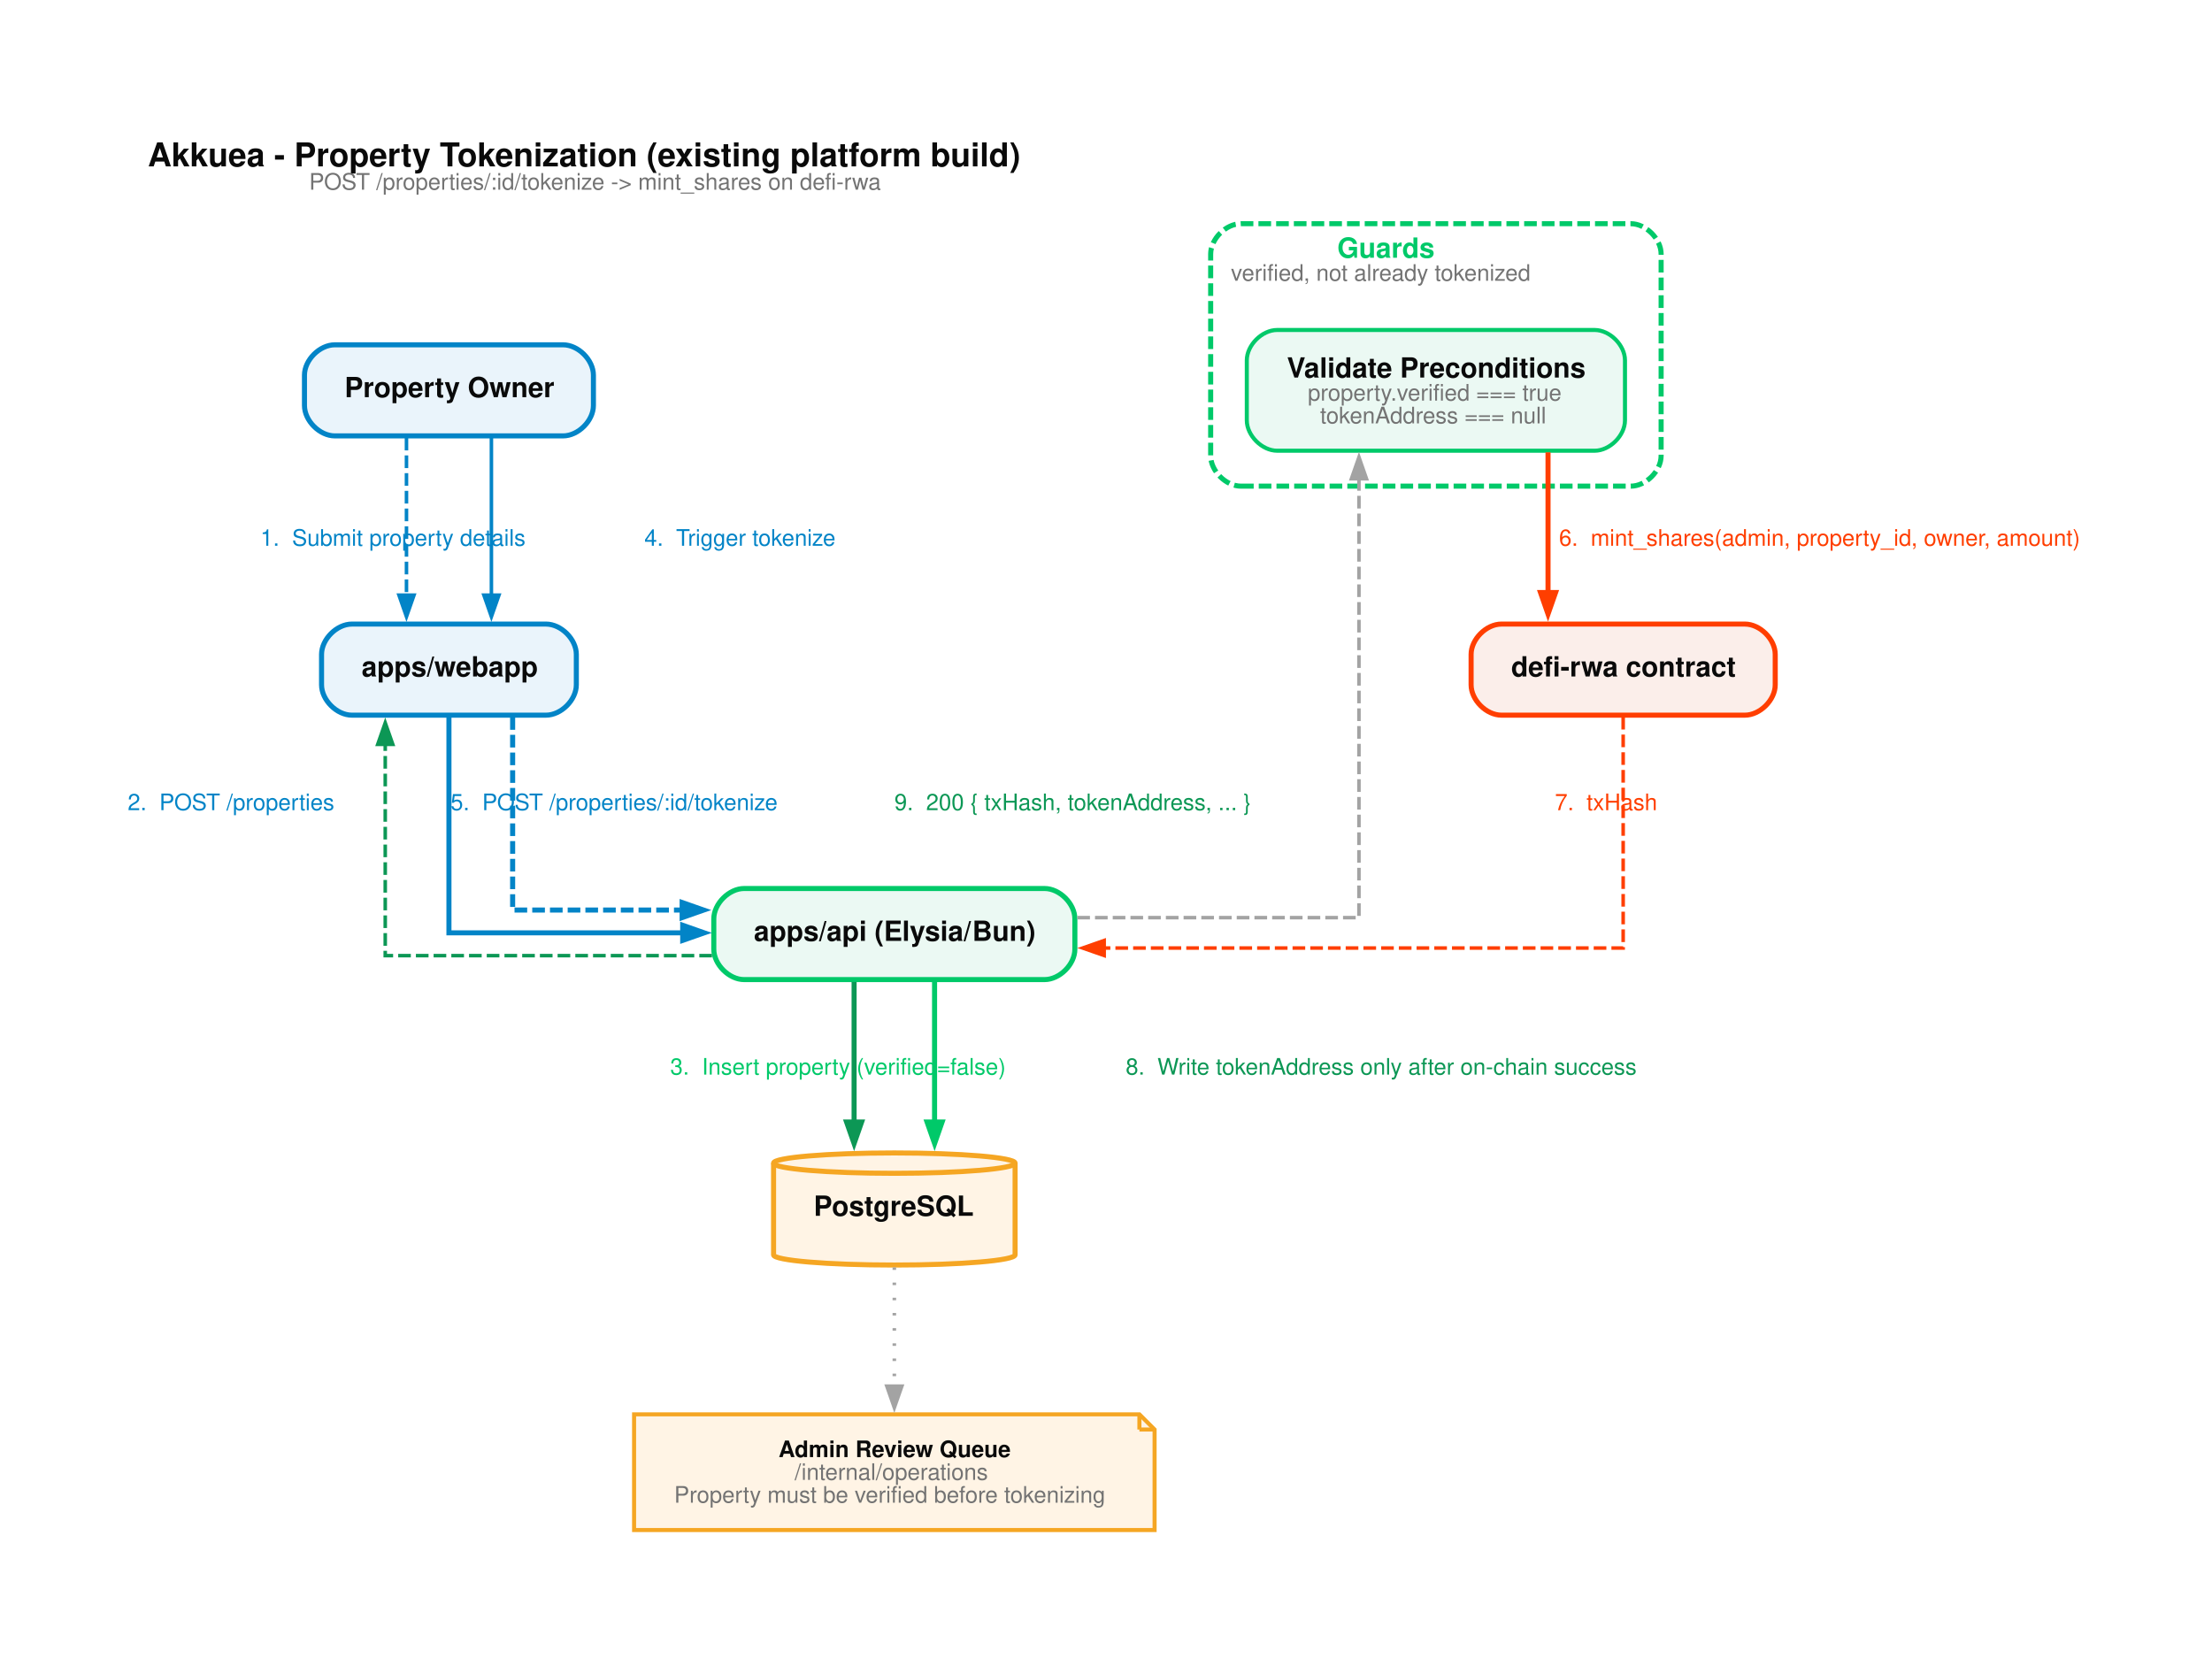
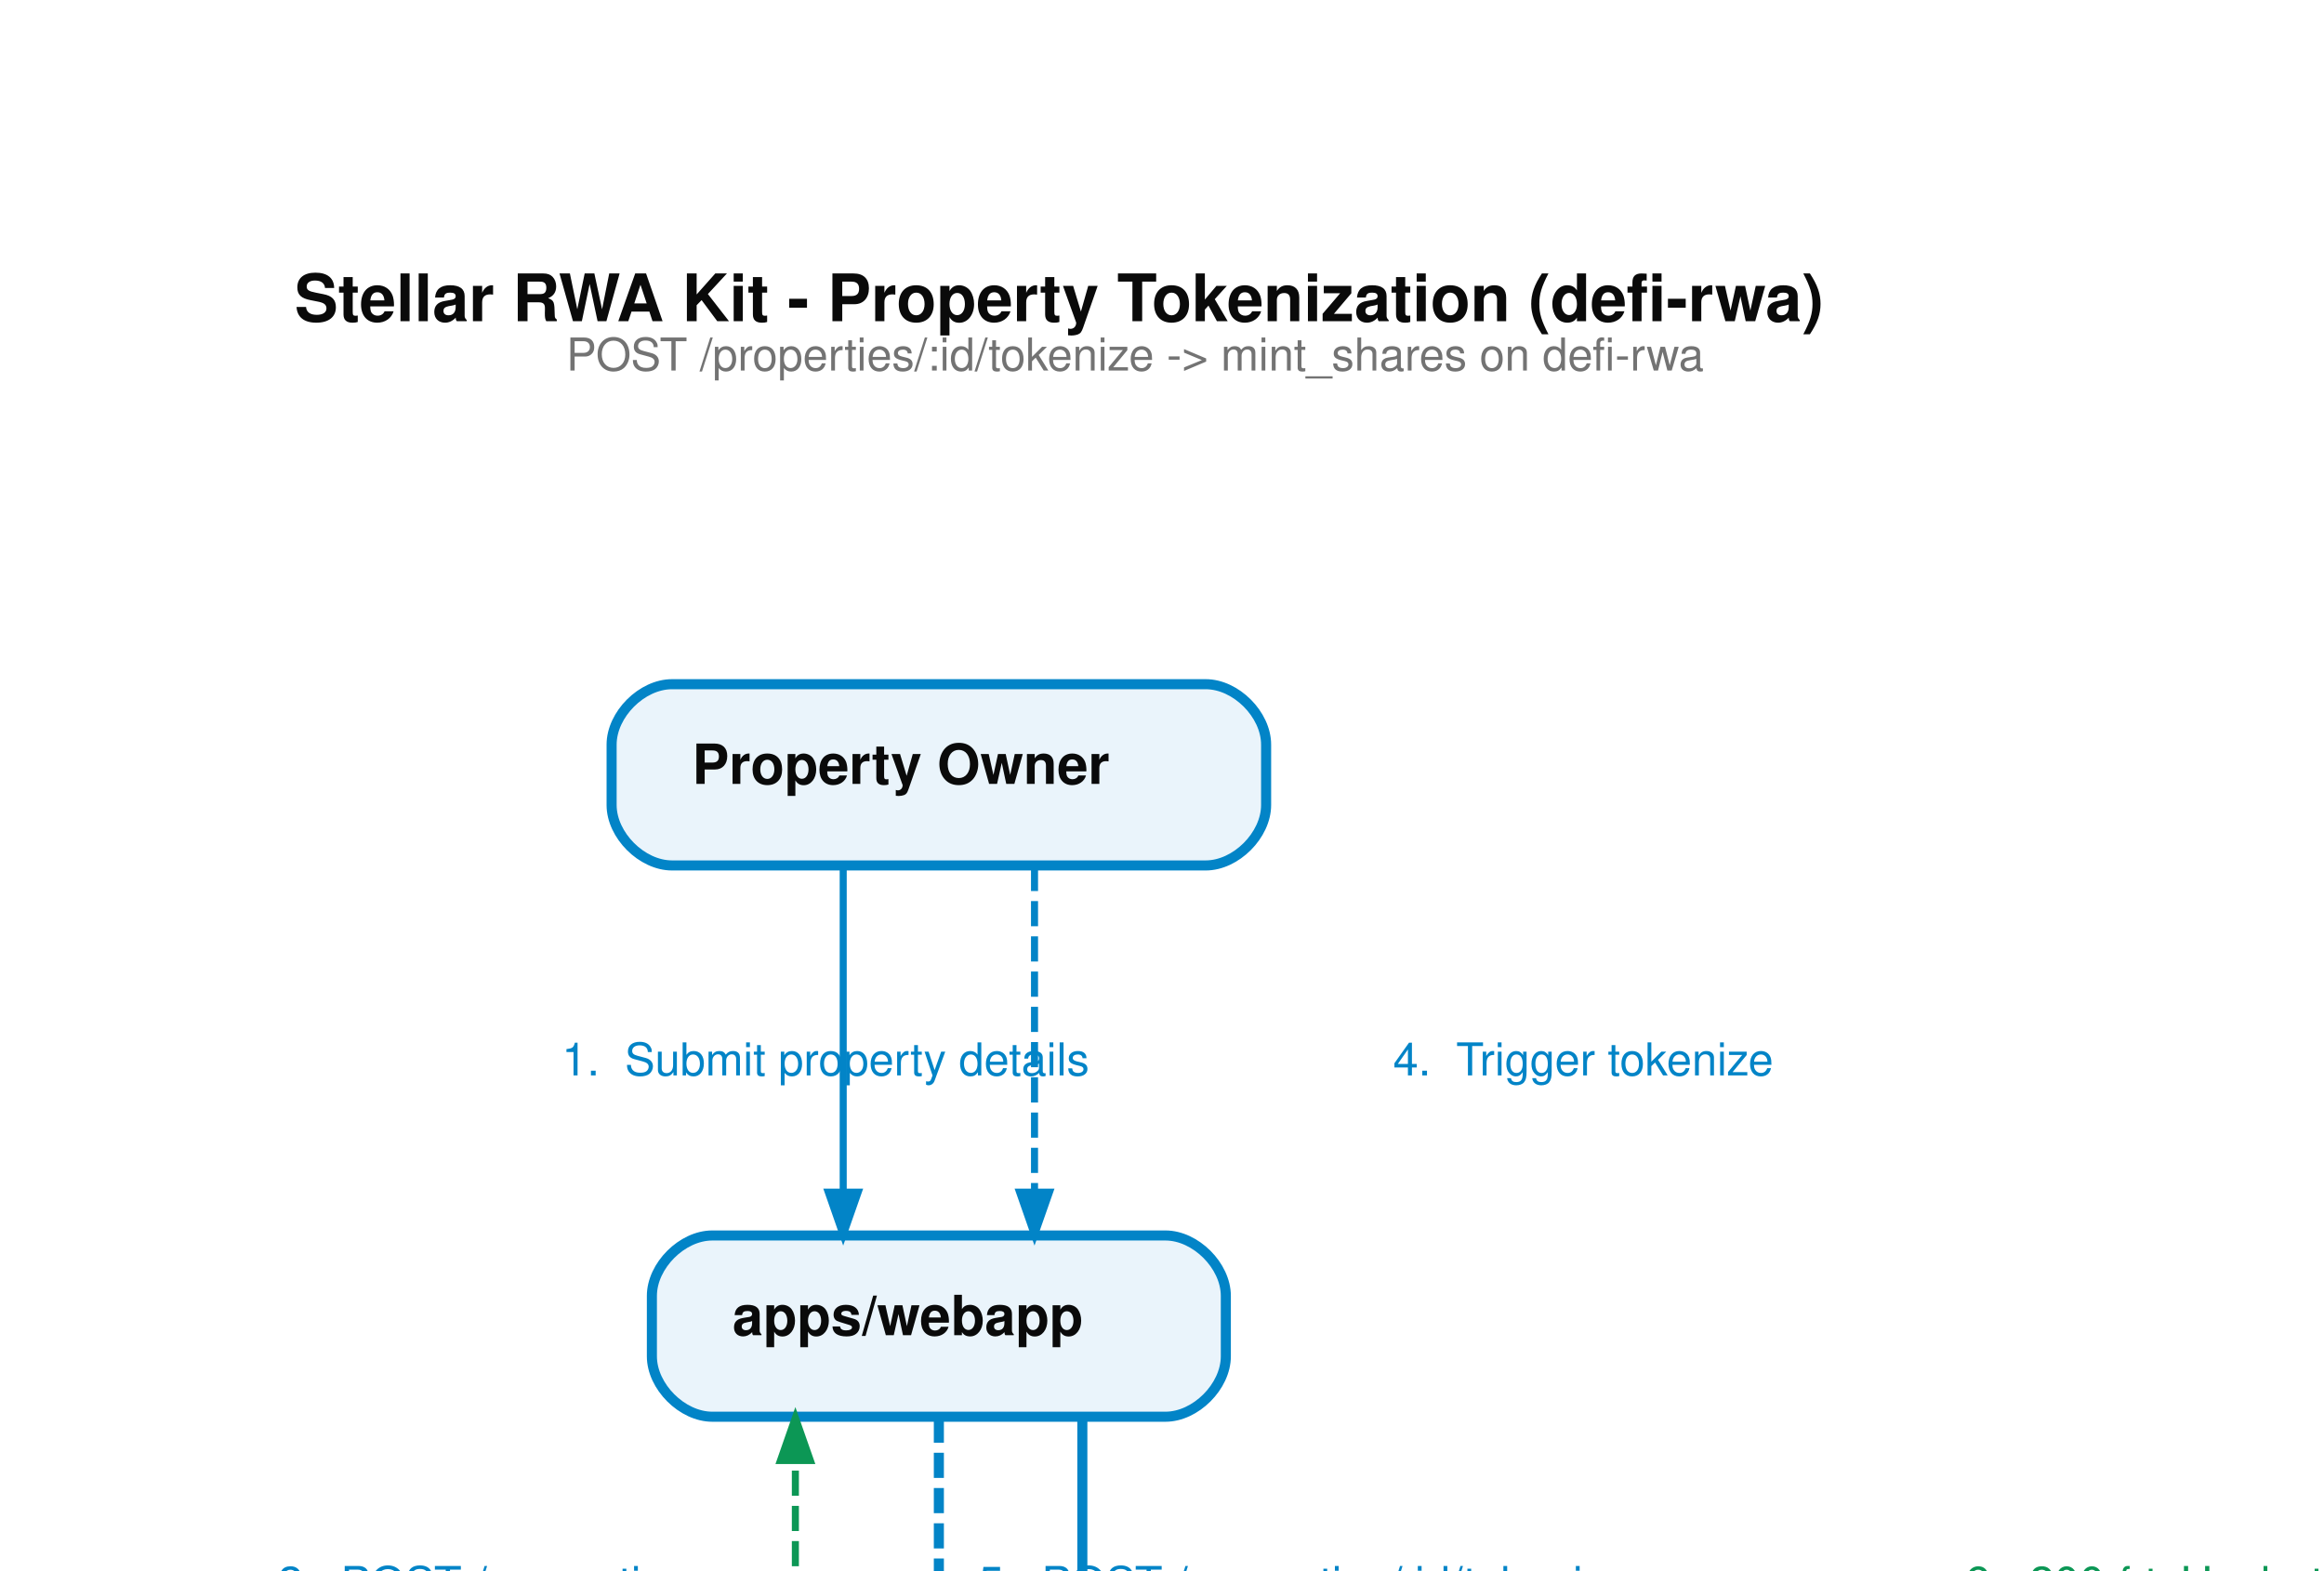
- <svg xmlns="http://www.w3.org/2000/svg" width="1821pt" height="1365pt" viewBox="0.00 0.00 1821.00 1365.00">
-   <g id="graph0" class="graph" transform="scale(2.08333 2.08333) rotate(0) translate(50.4 604.64)">
-     <text xml:space="preserve" text-anchor="start" x="8" y="-538.89" font-family="Helvetica,sans-Serif" font-weight="bold" font-size="13.00" fill="#0a0a0a">Akkuea - Property Tokenization (existing platform build)</text>
-     <text xml:space="preserve" text-anchor="start" x="71.75" y="-529.69" font-family="Helvetica,sans-Serif" font-size="9.00" fill="#737373">POST /properties/:id/tokenize -&gt; mint_shares on defi-rwa</text>
+ <svg xmlns="http://www.w3.org/2000/svg" width="2000pt" height="1352pt" viewBox="0.00 0.00 959.80 649.05">
+   <g id="graph0" class="graph" transform="scale(2.08 2.08) rotate(0) translate(50.4 598.65)">
+     <text text-anchor="start" x="8" y="-534.85" font-family="Helvetica,sans-Serif" font-weight="bold" font-size="13.00" fill="#0a0a0a">Stellar RWA Kit - Property Tokenization (defi-rwa)</text>
+     <text text-anchor="start" x="62" y="-525.05" font-family="Helvetica,sans-Serif" font-size="9.00" fill="#737373">POST /properties/:id/tokenize -&gt; mint_shares on defi-rwa</text>
    <g id="clust1" class="cluster">
-       <path fill="none" stroke="#00c969" stroke-width="2" stroke-dasharray="5,2" d="M440,-412.52C440,-412.52 594,-412.52 594,-412.52 600,-412.52 606,-418.52 606,-424.52 606,-424.52 606,-504.24 606,-504.24 606,-510.24 600,-516.24 594,-516.24 594,-516.24 440,-516.24 440,-516.24 434,-516.24 428,-510.24 428,-504.24 428,-504.24 428,-424.52 428,-424.52 428,-418.52 434,-412.52 440,-412.52" />
-       <text xml:space="preserve" text-anchor="start" x="478" y="-502.79" font-family="Helvetica,sans-Serif" font-weight="bold" font-size="11.00" fill="#00c969">Guards</text>
-       <text xml:space="preserve" text-anchor="start" x="436" y="-493.69" font-family="Helvetica,sans-Serif" font-size="9.00" fill="#737373">verified, not already tokenized</text>
+       <path fill="transparent" stroke="#00c969" stroke-width="2" stroke-dasharray="5,2" d="M498,-407.25C498,-407.25 674,-407.25 674,-407.25 680,-407.25 686,-413.25 686,-419.25 686,-419.25 686,-498.25 686,-498.25 686,-504.25 680,-510.25 674,-510.25 674,-510.25 498,-510.25 498,-510.25 492,-510.25 486,-504.25 486,-498.25 486,-498.25 486,-419.25 486,-419.25 486,-413.25 492,-407.25 498,-407.25" />
+       <text text-anchor="start" x="541" y="-498.45" font-family="Helvetica,sans-Serif" font-weight="bold" font-size="11.00" fill="#00c969">Guards</text>
+       <text text-anchor="start" x="494" y="-489.05" font-family="Helvetica,sans-Serif" font-size="9.00" fill="#737373">verified, not already tokenized</text>
    </g>
    <g id="node1" class="node">
-       <path fill="#eaf4fb" stroke="#0284c7" stroke-width="2" d="M172.09,-468.38C172.09,-468.38 81.91,-468.38 81.91,-468.38 75.91,-468.38 69.91,-462.38 69.91,-456.38 69.91,-456.38 69.91,-444.38 69.91,-444.38 69.91,-438.38 75.91,-432.38 81.91,-432.38 81.91,-432.38 172.09,-432.38 172.09,-432.38 178.09,-432.38 184.09,-438.38 184.09,-444.38 184.09,-444.38 184.09,-456.38 184.09,-456.38 184.09,-462.38 178.09,-468.38 172.09,-468.38" />
-       <text xml:space="preserve" text-anchor="start" x="85.75" y="-447.68" font-family="Helvetica,sans-Serif" font-weight="bold" font-size="11.00" fill="#0a0a0a">Property Owner</text>
+       <path fill="#eaf4fb" stroke="#0284c7" stroke-width="2" d="M189,-462.75C189,-462.75 83,-462.75 83,-462.75 77,-462.75 71,-456.75 71,-450.75 71,-450.75 71,-438.75 71,-438.75 71,-432.75 77,-426.75 83,-426.75 83,-426.75 189,-426.75 189,-426.75 195,-426.75 201,-432.75 201,-438.75 201,-438.75 201,-450.75 201,-450.75 201,-456.75 195,-462.75 189,-462.75" />
+       <text text-anchor="start" x="87" y="-442.95" font-family="Helvetica,sans-Serif" font-weight="bold" font-size="11.00" fill="#0a0a0a">Property Owner</text>
    </g>
    <g id="node2" class="node">
-       <path fill="#eaf4fb" stroke="#0284c7" stroke-width="2" d="M165.34,-358.02C165.34,-358.02 88.66,-358.02 88.66,-358.02 82.66,-358.02 76.66,-352.02 76.66,-346.02 76.66,-346.02 76.66,-334.02 76.66,-334.02 76.66,-328.02 82.66,-322.02 88.66,-322.02 88.66,-322.02 165.34,-322.02 165.34,-322.02 171.34,-322.02 177.34,-328.02 177.34,-334.02 177.34,-334.02 177.34,-346.02 177.34,-346.02 177.34,-352.02 171.34,-358.02 165.34,-358.02" />
-       <text xml:space="preserve" text-anchor="start" x="92.5" y="-337.32" font-family="Helvetica,sans-Serif" font-weight="bold" font-size="11.00" fill="#0a0a0a">apps/webapp</text>
+       <path fill="#eaf4fb" stroke="#0284c7" stroke-width="2" d="M181,-353.25C181,-353.25 91,-353.25 91,-353.25 85,-353.25 79,-347.25 79,-341.25 79,-341.25 79,-329.25 79,-329.25 79,-323.25 85,-317.25 91,-317.25 91,-317.25 181,-317.25 181,-317.25 187,-317.25 193,-323.25 193,-329.25 193,-329.25 193,-341.25 193,-341.25 193,-347.25 187,-353.25 181,-353.25" />
+       <text text-anchor="start" x="95" y="-333.45" font-family="Helvetica,sans-Serif" font-weight="bold" font-size="11.00" fill="#0a0a0a">apps/webapp</text>
    </g>
    <g id="edge1" class="edge">
-       <path fill="none" stroke="#0284c7" stroke-width="1.4" d="M143.78,-431.66C143.78,-431.66 143.78,-369.45 143.78,-369.45" />
-       <polygon fill="#0284c7" stroke="#0284c7" stroke-width="1.4" points="146.76,-369.45 143.78,-360.95 140.81,-369.45 146.76,-369.45" />
-       <text xml:space="preserve" text-anchor="middle" x="104.88" y="-388.97" font-family="Helvetica,sans-Serif" font-size="9.00" fill="#0284c7">1.  Submit property details</text>
+       <path fill="none" stroke="#0284c7" stroke-width="1.4" d="M117,-426.67C117,-426.67 117,-361.86 117,-361.86" />
+       <polygon fill="#0284c7" stroke="#0284c7" stroke-width="1.4" points="119.98,-361.86 117,-353.36 114.03,-361.86 119.98,-361.86" />
+       <text text-anchor="middle" x="113.5" y="-385.05" font-family="Helvetica,sans-Serif" font-size="9.00" fill="#0284c7">1.  Submit property details</text>
    </g>
    <g id="edge5" class="edge">
-       <path fill="none" stroke="#0284c7" stroke-width="1.4" stroke-dasharray="5,2" d="M110.22,-431.66C110.22,-431.66 110.22,-369.45 110.22,-369.45" />
-       <polygon fill="#0284c7" stroke="#0284c7" stroke-width="1.4" points="113.2,-369.45 110.22,-360.95 107.25,-369.45 113.2,-369.45" />
-       <text xml:space="preserve" text-anchor="middle" x="242" y="-388.97" font-family="Helvetica,sans-Serif" font-size="9.00" fill="#0284c7">4.  Trigger tokenize</text>
+       <path fill="none" stroke="#0284c7" stroke-width="1.4" stroke-dasharray="5,2" d="M155,-426.67C155,-426.67 155,-361.86 155,-361.86" />
+       <polygon fill="#0284c7" stroke="#0284c7" stroke-width="1.4" points="157.98,-361.86 155,-353.36 152.03,-361.86 157.98,-361.86" />
+       <text text-anchor="middle" x="264" y="-385.05" font-family="Helvetica,sans-Serif" font-size="9.00" fill="#0284c7">4.  Trigger tokenize</text>
    </g>
    <g id="node3" class="node">
-       <path fill="#ebf9f3" stroke="#00c969" stroke-width="2" d="M362.34,-253.52C362.34,-253.52 243.66,-253.52 243.66,-253.52 237.66,-253.52 231.66,-247.52 231.66,-241.52 231.66,-241.52 231.66,-229.52 231.66,-229.52 231.66,-223.52 237.66,-217.52 243.66,-217.52 243.66,-217.52 362.34,-217.52 362.34,-217.52 368.34,-217.52 374.34,-223.52 374.34,-229.52 374.34,-229.52 374.34,-241.52 374.34,-241.52 374.34,-247.52 368.34,-253.52 362.34,-253.52" />
-       <text xml:space="preserve" text-anchor="start" x="247.5" y="-232.82" font-family="Helvetica,sans-Serif" font-weight="bold" font-size="11.00" fill="#0a0a0a">apps/api (Elysia/Bun)</text>
+       <path fill="#ebf9f3" stroke="#00c969" stroke-width="2" d="M395,-249.25C395,-249.25 257,-249.25 257,-249.25 251,-249.25 245,-243.25 245,-237.25 245,-237.25 245,-225.25 245,-225.25 245,-219.25 251,-213.25 257,-213.25 257,-213.25 395,-213.25 395,-213.25 401,-213.25 407,-219.25 407,-225.25 407,-225.25 407,-237.25 407,-237.25 407,-243.25 401,-249.25 395,-249.25" />
+       <text text-anchor="start" x="261" y="-229.45" font-family="Helvetica,sans-Serif" font-weight="bold" font-size="11.00" fill="#0a0a0a">apps/api (Elysia/Bun)</text>
    </g>
    <g id="edge2" class="edge">
-       <path fill="none" stroke="#0284c7" stroke-width="2" d="M127,-321.43C127,-291.5 127,-236 127,-236 127,-236 219.38,-236 219.38,-236" />
-       <polygon fill="#0284c7" stroke="#0284c7" stroke-width="2" points="219.38,-238.98 227.88,-236 219.38,-233.03 219.38,-238.98" />
-       <text xml:space="preserve" text-anchor="middle" x="40.88" y="-284.47" font-family="Helvetica,sans-Serif" font-size="9.00" fill="#0284c7">2.  POST /properties</text>
+       <path fill="none" stroke="#0284c7" stroke-width="2" d="M164.5,-316.88C164.5,-289.21 164.5,-240 164.5,-240 164.5,-240 236.28,-240 236.28,-240" />
+       <polygon fill="#0284c7" stroke="#0284c7" stroke-width="2" points="236.28,-242.98 244.78,-240 236.28,-237.03 236.28,-242.98" />
+       <text text-anchor="middle" x="45.5" y="-281.05" font-family="Helvetica,sans-Serif" font-size="9.00" fill="#0284c7">2.  POST /properties</text>
    </g>
    <g id="edge6" class="edge">
-       <path fill="none" stroke="#0284c7" stroke-width="2" stroke-dasharray="5,2" d="M152.17,-321.25C152.17,-293.56 152.17,-245 152.17,-245 152.17,-245 219.15,-245 219.15,-245" />
-       <polygon fill="#0284c7" stroke="#0284c7" stroke-width="2" points="219.15,-247.98 227.65,-245 219.15,-242.03 219.15,-247.98" />
-       <text xml:space="preserve" text-anchor="middle" x="192.25" y="-284.47" font-family="Helvetica,sans-Serif" font-size="9.00" fill="#0284c7">5.  POST /properties/:id/tokenize</text>
+       <path fill="none" stroke="#0284c7" stroke-width="2" stroke-dasharray="5,2" d="M136,-317.09C136,-287.22 136,-231 136,-231 136,-231 236.37,-231 236.37,-231" />
+       <polygon fill="#0284c7" stroke="#0284c7" stroke-width="2" points="236.37,-233.98 244.87,-231 236.37,-228.03 236.37,-233.98" />
+       <text text-anchor="middle" x="208.5" y="-281.05" font-family="Helvetica,sans-Serif" font-size="9.00" fill="#0284c7">5.  POST /properties/:id/tokenize</text>
    </g>
    <g id="edge11" class="edge">
-       <path fill="none" stroke="#0c9755" stroke-width="1.4" stroke-dasharray="5,2" d="M230.94,-227C173.22,-227 101.83,-227 101.83,-227 101.83,-227 101.83,-310.49 101.83,-310.49" />
-       <polygon fill="#0c9755" stroke="#0c9755" stroke-width="1.4" points="98.86,-310.49 101.83,-318.99 104.81,-310.49 98.86,-310.49" />
-       <text xml:space="preserve" text-anchor="middle" x="373.5" y="-284.47" font-family="Helvetica,sans-Serif" font-size="9.00" fill="#0c9755">9.  200 { txHash, tokenAddress, ... }</text>
+       <path fill="none" stroke="#0c9755" stroke-width="1.4" stroke-dasharray="5,2" d="M244.95,-222C182.77,-222 107.5,-222 107.5,-222 107.5,-222 107.5,-308.55 107.5,-308.55" />
+       <polygon fill="#0c9755" stroke="#0c9755" stroke-width="1.4" points="104.53,-308.55 107.5,-317.05 110.48,-308.55 104.53,-308.55" />
+       <text text-anchor="middle" x="410.5" y="-281.05" font-family="Helvetica,sans-Serif" font-size="9.00" fill="#0c9755">9.  200 { txHash, tokenAddress, ... }</text>
    </g>
    <g id="node4" class="node">
-       <path fill="#fff4e5" stroke="#f5a623" stroke-width="2" d="M350.72,-145C350.72,-147.22 329.33,-149.02 303,-149.02 276.67,-149.02 255.28,-147.22 255.28,-145 255.28,-145 255.28,-108.75 255.28,-108.75 255.28,-106.53 276.67,-104.72 303,-104.72 329.33,-104.72 350.72,-106.53 350.72,-108.75 350.72,-108.75 350.72,-145 350.72,-145" />
-       <path fill="none" stroke="#f5a623" stroke-width="2" d="M350.72,-145C350.72,-142.77 329.33,-140.97 303,-140.97 276.67,-140.97 255.28,-142.77 255.28,-145" />
-       <text xml:space="preserve" text-anchor="start" x="271.12" y="-124.17" font-family="Helvetica,sans-Serif" font-weight="bold" font-size="11.00" fill="#0a0a0a">PostgreSQL</text>
+       <path fill="#fff4e5" stroke="#f5a623" stroke-width="2" d="M378.5,-141.6C378.5,-143.68 354.97,-145.38 326,-145.38 297.03,-145.38 273.5,-143.68 273.5,-141.6 273.5,-141.6 273.5,-107.65 273.5,-107.65 273.5,-105.57 297.03,-103.87 326,-103.87 354.97,-103.87 378.5,-105.57 378.5,-107.65 378.5,-107.65 378.5,-141.6 378.5,-141.6" />
+       <path fill="none" stroke="#f5a623" stroke-width="2" d="M378.5,-141.6C378.5,-139.52 354.97,-137.83 326,-137.83 297.03,-137.83 273.5,-139.52 273.5,-141.6" />
+       <text text-anchor="start" x="289.5" y="-122.83" font-family="Helvetica,sans-Serif" font-weight="bold" font-size="11.00" fill="#0a0a0a">PostgreSQL</text>
    </g>
    <g id="edge3" class="edge">
-       <path fill="none" stroke="#00c969" stroke-width="2" d="M318.9,-216.6C318.9,-216.6 318.9,-161.25 318.9,-161.25" />
-       <polygon fill="#00c969" stroke="#00c969" stroke-width="2" points="321.88,-161.25 318.91,-152.75 315.93,-161.25 321.88,-161.25" />
-       <text xml:space="preserve" text-anchor="middle" x="280.75" y="-179.97" font-family="Helvetica,sans-Serif" font-size="9.00" fill="#00c969">3.  Insert property (verified=false)</text>
+       <path fill="none" stroke="#00c969" stroke-width="2" d="M308.5,-213.16C308.5,-213.16 308.5,-153.86 308.5,-153.86" />
+       <polygon fill="#00c969" stroke="#00c969" stroke-width="2" points="311.48,-153.86 308.5,-145.36 305.53,-153.86 311.48,-153.86" />
+       <text text-anchor="middle" x="304" y="-177.05" font-family="Helvetica,sans-Serif" font-size="9.00" fill="#00c969">3.  Insert property (verified=false)</text>
    </g>
    <g id="edge10" class="edge">
-       <path fill="none" stroke="#0c9755" stroke-width="2" d="M287.1,-216.6C287.1,-216.6 287.1,-161.25 287.1,-161.25" />
-       <polygon fill="#0c9755" stroke="#0c9755" stroke-width="2" points="290.07,-161.25 287.1,-152.75 284.12,-161.25 290.07,-161.25" />
-       <text xml:space="preserve" text-anchor="middle" x="495.38" y="-179.97" font-family="Helvetica,sans-Serif" font-size="9.00" fill="#0c9755">8.  Write tokenAddress only after on-chain success</text>
+       <path fill="none" stroke="#0c9755" stroke-width="2" d="M343.5,-213.16C343.5,-213.16 343.5,-153.86 343.5,-153.86" />
+       <polygon fill="#0c9755" stroke="#0c9755" stroke-width="2" points="346.48,-153.86 343.5,-145.36 340.53,-153.86 346.48,-153.86" />
+       <text text-anchor="middle" x="541.5" y="-177.05" font-family="Helvetica,sans-Serif" font-size="9.00" fill="#0c9755">8.  Write tokenAddress only after on-chain success</text>
    </g>
    <g id="node7" class="node">
-       <path fill="#ebf9f3" stroke="#00c969" stroke-width="1.6" d="M579.72,-474.24C579.72,-474.24 454.28,-474.24 454.28,-474.24 448.28,-474.24 442.28,-468.24 442.28,-462.24 442.28,-462.24 442.28,-438.52 442.28,-438.52 442.28,-432.52 448.28,-426.52 454.28,-426.52 454.28,-426.52 579.72,-426.52 579.72,-426.52 585.72,-426.52 591.72,-432.52 591.72,-438.52 591.72,-438.52 591.72,-462.24 591.72,-462.24 591.72,-468.24 585.72,-474.24 579.72,-474.24" />
-       <text xml:space="preserve" text-anchor="start" x="458.12" y="-455.43" font-family="Helvetica,sans-Serif" font-weight="bold" font-size="11.00" fill="#0a0a0a">Validate Preconditions</text>
-       <text xml:space="preserve" text-anchor="start" x="466.38" y="-446.33" font-family="Helvetica,sans-Serif" font-size="9.00" fill="#737373">property.verified === true</text>
-       <text xml:space="preserve" text-anchor="start" x="471.25" y="-437.33" font-family="Helvetica,sans-Serif" font-size="9.00" fill="#737373">tokenAddress === null</text>
+       <path fill="#ebf9f3" stroke="#00c969" stroke-width="1.6" d="M660,-468.25C660,-468.25 512,-468.25 512,-468.25 506,-468.25 500,-462.25 500,-456.25 500,-456.25 500,-433.25 500,-433.25 500,-427.25 506,-421.25 512,-421.25 512,-421.25 660,-421.25 660,-421.25 666,-421.25 672,-427.25 672,-433.25 672,-433.25 672,-456.25 672,-456.25 672,-462.25 666,-468.25 660,-468.25" />
+       <text text-anchor="start" x="516" y="-451.45" font-family="Helvetica,sans-Serif" font-weight="bold" font-size="11.00" fill="#0a0a0a">Validate Preconditions</text>
+       <text text-anchor="start" x="525" y="-442.05" font-family="Helvetica,sans-Serif" font-size="9.00" fill="#737373">property.verified === true</text>
+       <text text-anchor="start" x="532.5" y="-433.05" font-family="Helvetica,sans-Serif" font-size="9.00" fill="#737373">tokenAddress === null</text>
    </g>
    <g id="edge7" class="edge">
-       <path fill="none" stroke="#a3a3a3" stroke-width="1.4" stroke-dasharray="5,2" d="M375.3,-242C426.68,-242 486.6,-242 486.6,-242 486.6,-242 486.6,-415.45 486.6,-415.45" />
-       <polygon fill="#a3a3a3" stroke="#a3a3a3" stroke-width="1.4" points="483.62,-415.45 486.6,-423.95 489.57,-415.45 483.62,-415.45" />
+       <path fill="none" stroke="#a3a3a3" stroke-width="1.4" stroke-dasharray="5,2" d="M407.07,-237C468.09,-237 541.25,-237 541.25,-237 541.25,-237 541.25,-412.42 541.25,-412.42" />
+       <polygon fill="#a3a3a3" stroke="#a3a3a3" stroke-width="1.4" points="538.28,-412.42 541.25,-420.92 544.23,-412.42 538.28,-412.42" />
    </g>
    <g id="node6" class="node">
-       <polygon fill="#fff4e5" stroke="#f5a623" stroke-width="1.6" points="399.84,-45.72 200.16,-45.72 200.16,0 405.84,0 405.84,-39.72 399.84,-45.72" />
-       <polyline fill="none" stroke="#f5a623" stroke-width="1.6" points="399.84,-45.72 399.84,-39.72" />
-       <polyline fill="none" stroke="#f5a623" stroke-width="1.6" points="405.84,-39.72 399.84,-39.72" />
-       <text xml:space="preserve" text-anchor="start" x="257.25" y="-28.81" font-family="Helvetica,sans-Serif" font-weight="bold" font-size="9.00" fill="#0a0a0a">Admin Review Queue</text>
-       <text xml:space="preserve" text-anchor="start" x="263.62" y="-19.81" font-family="Helvetica,sans-Serif" font-size="9.00" fill="#737373">/internal/operations</text>
-       <text xml:space="preserve" text-anchor="start" x="216" y="-10.81" font-family="Helvetica,sans-Serif" font-size="9.00" fill="#737373">Property must be verified before tokenizing</text>
+       <polygon fill="#fff4e5" stroke="#f5a623" stroke-width="1.6" points="434.5,-45 211.5,-45 211.5,0 440.5,0 440.5,-39 434.5,-45" />
+       <polyline fill="none" stroke="#f5a623" stroke-width="1.6" points="434.5,-45 434.5,-39 " />
+       <polyline fill="none" stroke="#f5a623" stroke-width="1.6" points="440.5,-39 434.5,-39 " />
+       <text text-anchor="start" x="271.5" y="-29.8" font-family="Helvetica,sans-Serif" font-weight="bold" font-size="9.00" fill="#0a0a0a">Admin Review Queue</text>
+       <text text-anchor="start" x="282" y="-20.8" font-family="Helvetica,sans-Serif" font-size="9.00" fill="#737373">/internal/operations</text>
+       <text text-anchor="start" x="227.5" y="-11.8" font-family="Helvetica,sans-Serif" font-size="9.00" fill="#737373">Property must be verified before tokenizing</text>
    </g>
    <g id="edge4" class="edge">
-       <path fill="none" stroke="#a3a3a3" stroke-width="1.4" stroke-dasharray="1,5" d="M303,-103.79C303,-103.79 303,-56.86 303,-56.86" />
-       <polygon fill="#a3a3a3" stroke="#a3a3a3" stroke-width="1.4" points="305.98,-56.86 303,-48.36 300.03,-56.86 305.98,-56.86" />
+       <path fill="none" stroke="#a3a3a3" stroke-width="1.4" stroke-dasharray="1,5" d="M326,-103.96C326,-103.96 326,-53.77 326,-53.77" />
+       <polygon fill="#a3a3a3" stroke="#a3a3a3" stroke-width="1.4" points="328.98,-53.77 326,-45.27 323.03,-53.77 328.98,-53.77" />
    </g>
    <g id="node5" class="node">
-       <path fill="#fbeeea" stroke="#ff3e00" stroke-width="2" d="M639.09,-358.02C639.09,-358.02 542.91,-358.02 542.91,-358.02 536.91,-358.02 530.91,-352.02 530.91,-346.02 530.91,-346.02 530.91,-334.02 530.91,-334.02 530.91,-328.02 536.91,-322.02 542.91,-322.02 542.91,-322.02 639.09,-322.02 639.09,-322.02 645.09,-322.02 651.09,-328.02 651.09,-334.02 651.09,-334.02 651.09,-346.02 651.09,-346.02 651.09,-352.02 645.09,-358.02 639.09,-358.02" />
-       <text xml:space="preserve" text-anchor="start" x="546.75" y="-337.32" font-family="Helvetica,sans-Serif" font-weight="bold" font-size="11.00" fill="#0a0a0a">defi-rwa contract</text>
+       <path fill="#fbeeea" stroke="#ff3e00" stroke-width="2" d="M709.5,-353.25C709.5,-353.25 594.5,-353.25 594.5,-353.25 588.5,-353.25 582.5,-347.25 582.5,-341.25 582.5,-341.25 582.5,-329.25 582.5,-329.25 582.5,-323.25 588.5,-317.25 594.5,-317.25 594.5,-317.25 709.5,-317.25 709.5,-317.25 715.5,-317.25 721.5,-323.25 721.5,-329.25 721.5,-329.25 721.5,-341.25 721.5,-341.25 721.5,-347.25 715.5,-353.25 709.5,-353.25" />
+       <text text-anchor="start" x="598.5" y="-333.45" font-family="Helvetica,sans-Serif" font-weight="bold" font-size="11.00" fill="#0a0a0a">defi-rwa contract</text>
    </g>
    <g id="edge9" class="edge">
-       <path fill="none" stroke="#ff3e00" stroke-width="1.4" stroke-dasharray="5,2" d="M591,-321.36C591,-289.97 591,-230 591,-230 591,-230 385.92,-230 385.92,-230" />
-       <polygon fill="#ff3e00" stroke="#ff3e00" stroke-width="1.4" points="385.92,-227.03 377.42,-230 385.92,-232.98 385.92,-227.03" />
-       <text xml:space="preserve" text-anchor="middle" x="584.25" y="-284.47" font-family="Helvetica,sans-Serif" font-size="9.00" fill="#ff3e00">7.  txHash</text>
+       <path fill="none" stroke="#ff3e00" stroke-width="1.4" stroke-dasharray="5,2" d="M652,-317.04C652,-285.73 652,-225 652,-225 652,-225 415.5,-225 415.5,-225" />
+       <polygon fill="#ff3e00" stroke="#ff3e00" stroke-width="1.4" points="415.5,-222.03 407,-225 415.5,-227.98 415.5,-222.03" />
+       <text text-anchor="middle" x="643.5" y="-281.05" font-family="Helvetica,sans-Serif" font-size="9.00" fill="#ff3e00">7.  txHash</text>
    </g>
    <g id="edge8" class="edge">
-       <path fill="none" stroke="#ff3e00" stroke-width="2" d="M561.31,-425.89C561.31,-425.89 561.31,-370.49 561.31,-370.49" />
-       <polygon fill="#ff3e00" stroke="#ff3e00" stroke-width="2" points="564.29,-370.49 561.31,-361.99 558.34,-370.49 564.29,-370.49" />
-       <text xml:space="preserve" text-anchor="middle" x="668.62" y="-388.97" font-family="Helvetica,sans-Serif" font-size="9.00" fill="#ff3e00">6.  mint_shares(admin, property_id, owner, amount)</text>
+       <path fill="none" stroke="#ff3e00" stroke-width="2" d="M627.25,-420.99C627.25,-420.99 627.25,-362.04 627.25,-362.04" />
+       <polygon fill="#ff3e00" stroke="#ff3e00" stroke-width="2" points="630.23,-362.04 627.25,-353.54 624.28,-362.04 630.23,-362.04" />
+       <text text-anchor="middle" x="739.5" y="-385.05" font-family="Helvetica,sans-Serif" font-size="9.00" fill="#ff3e00">6.  mint_shares(admin, property_id, owner, amount)</text>
    </g>
  </g>
</svg>
